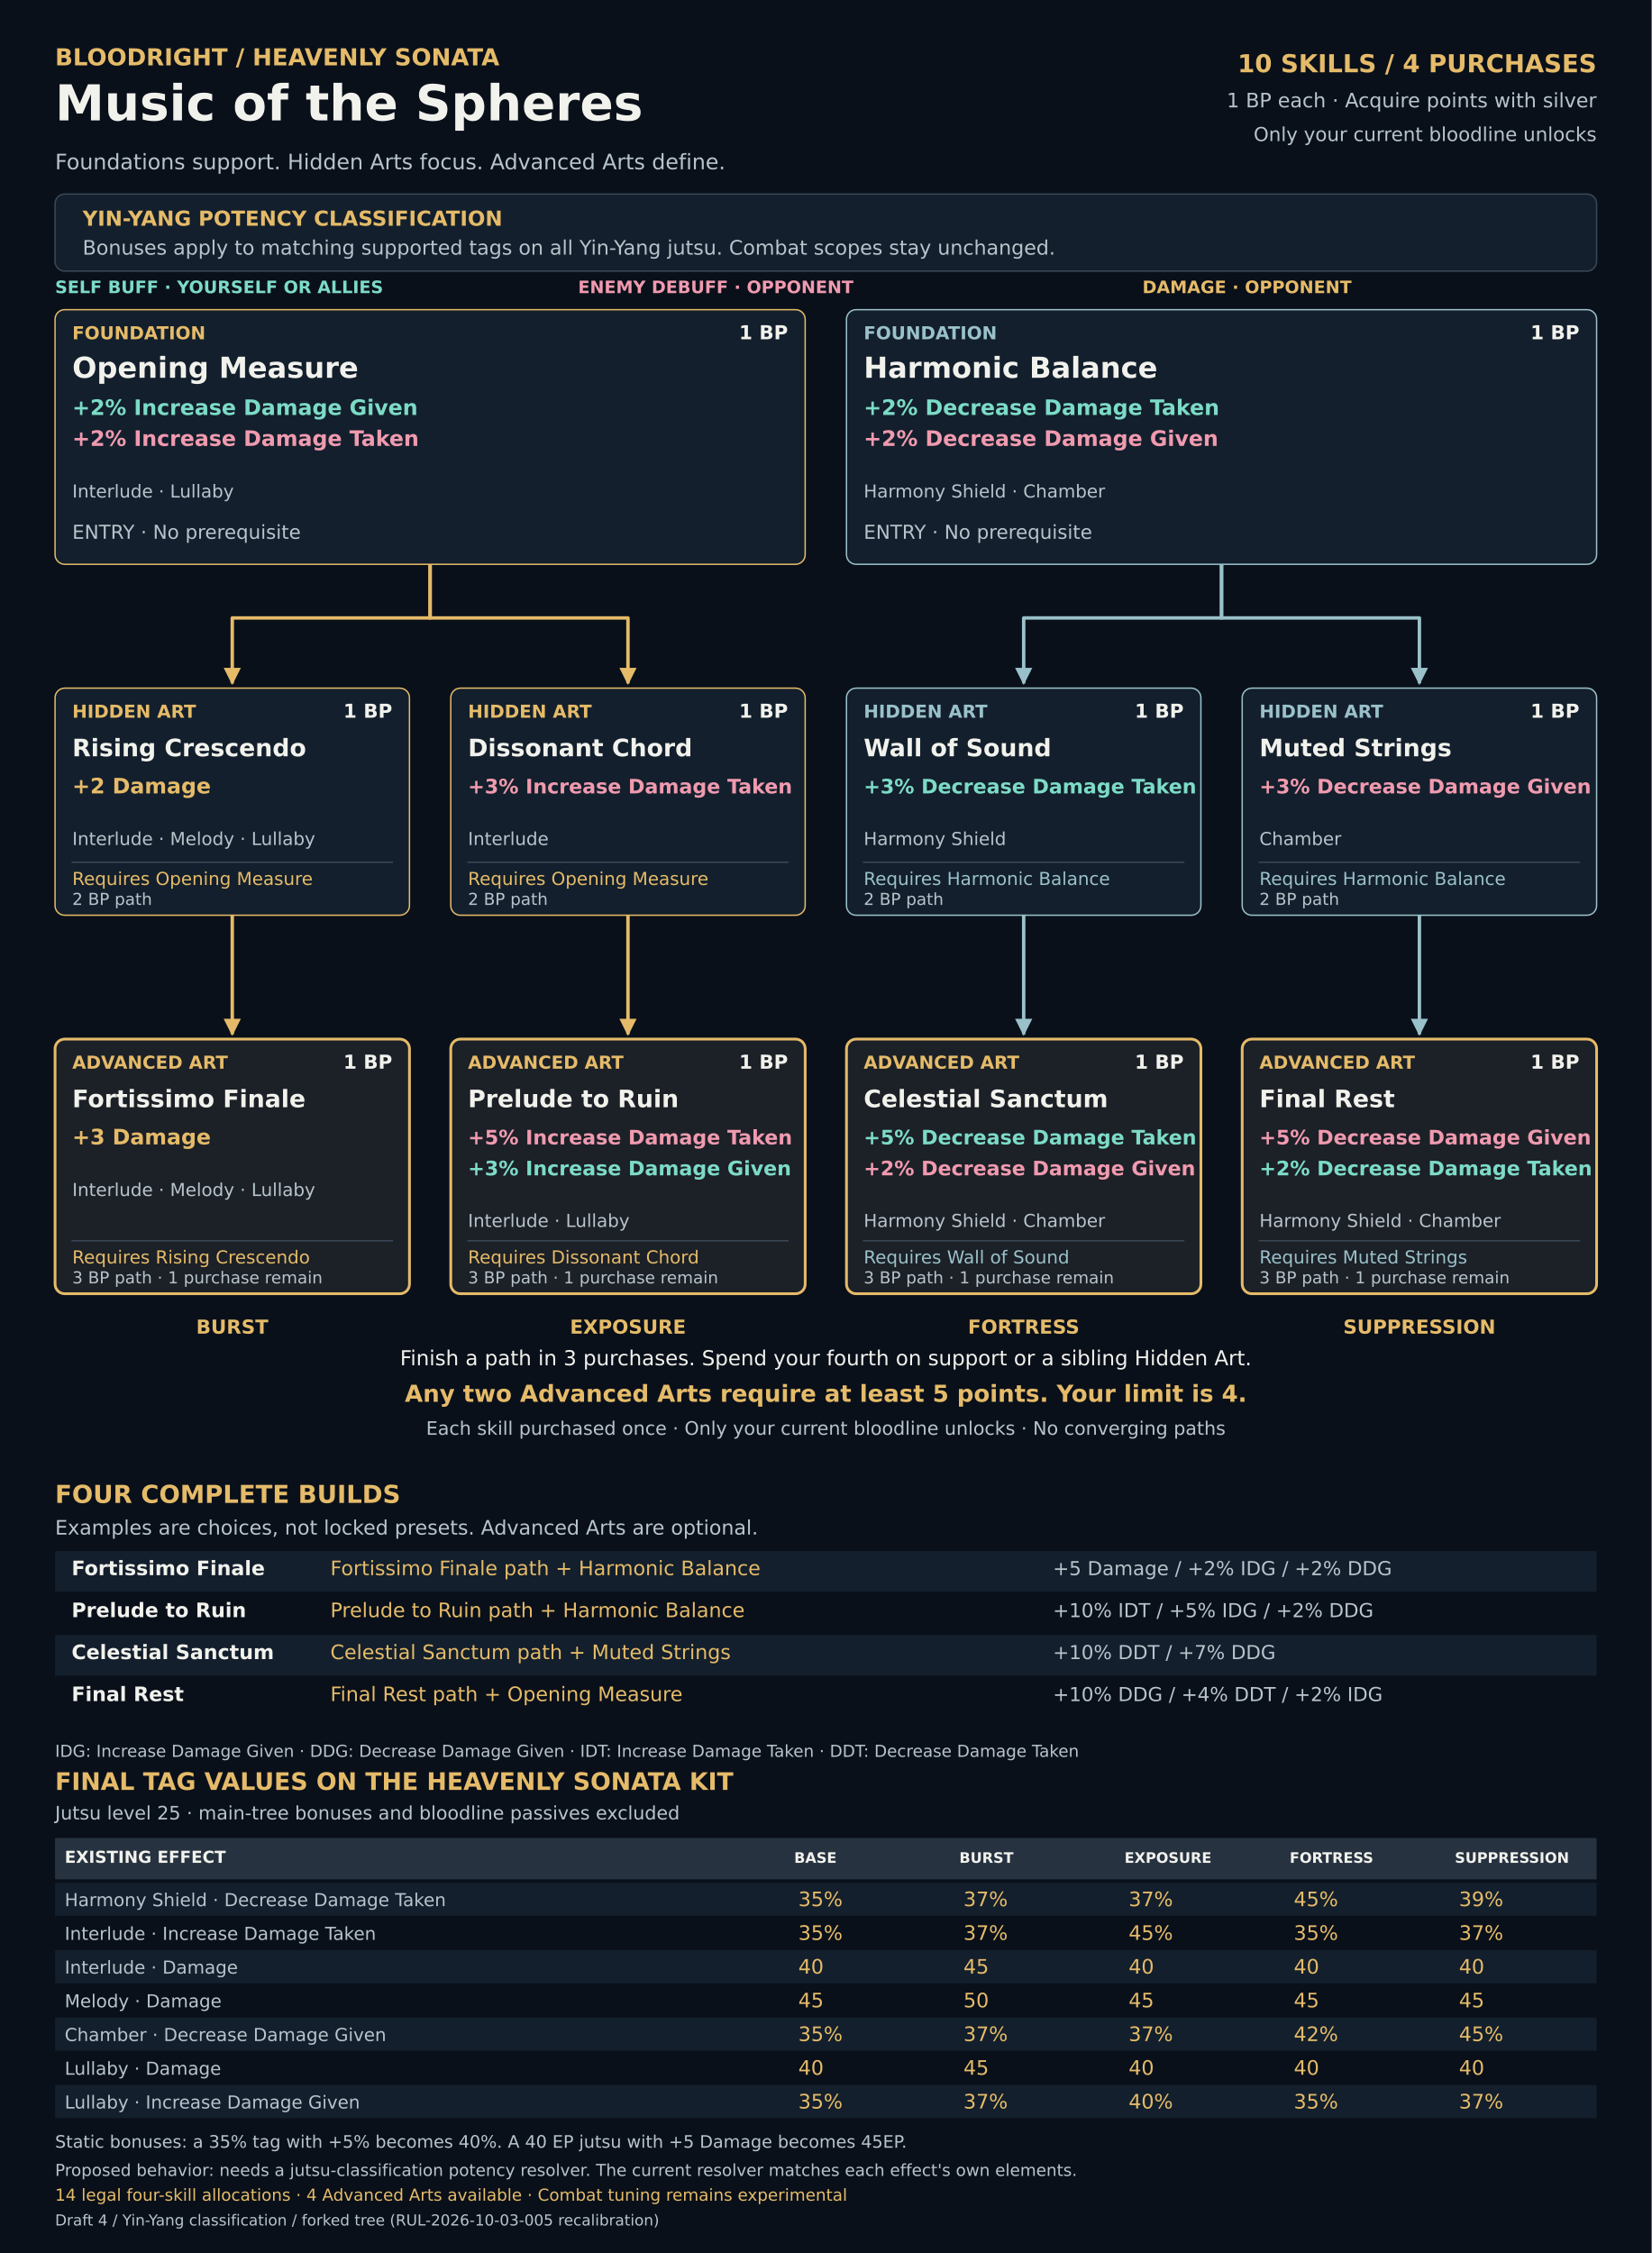
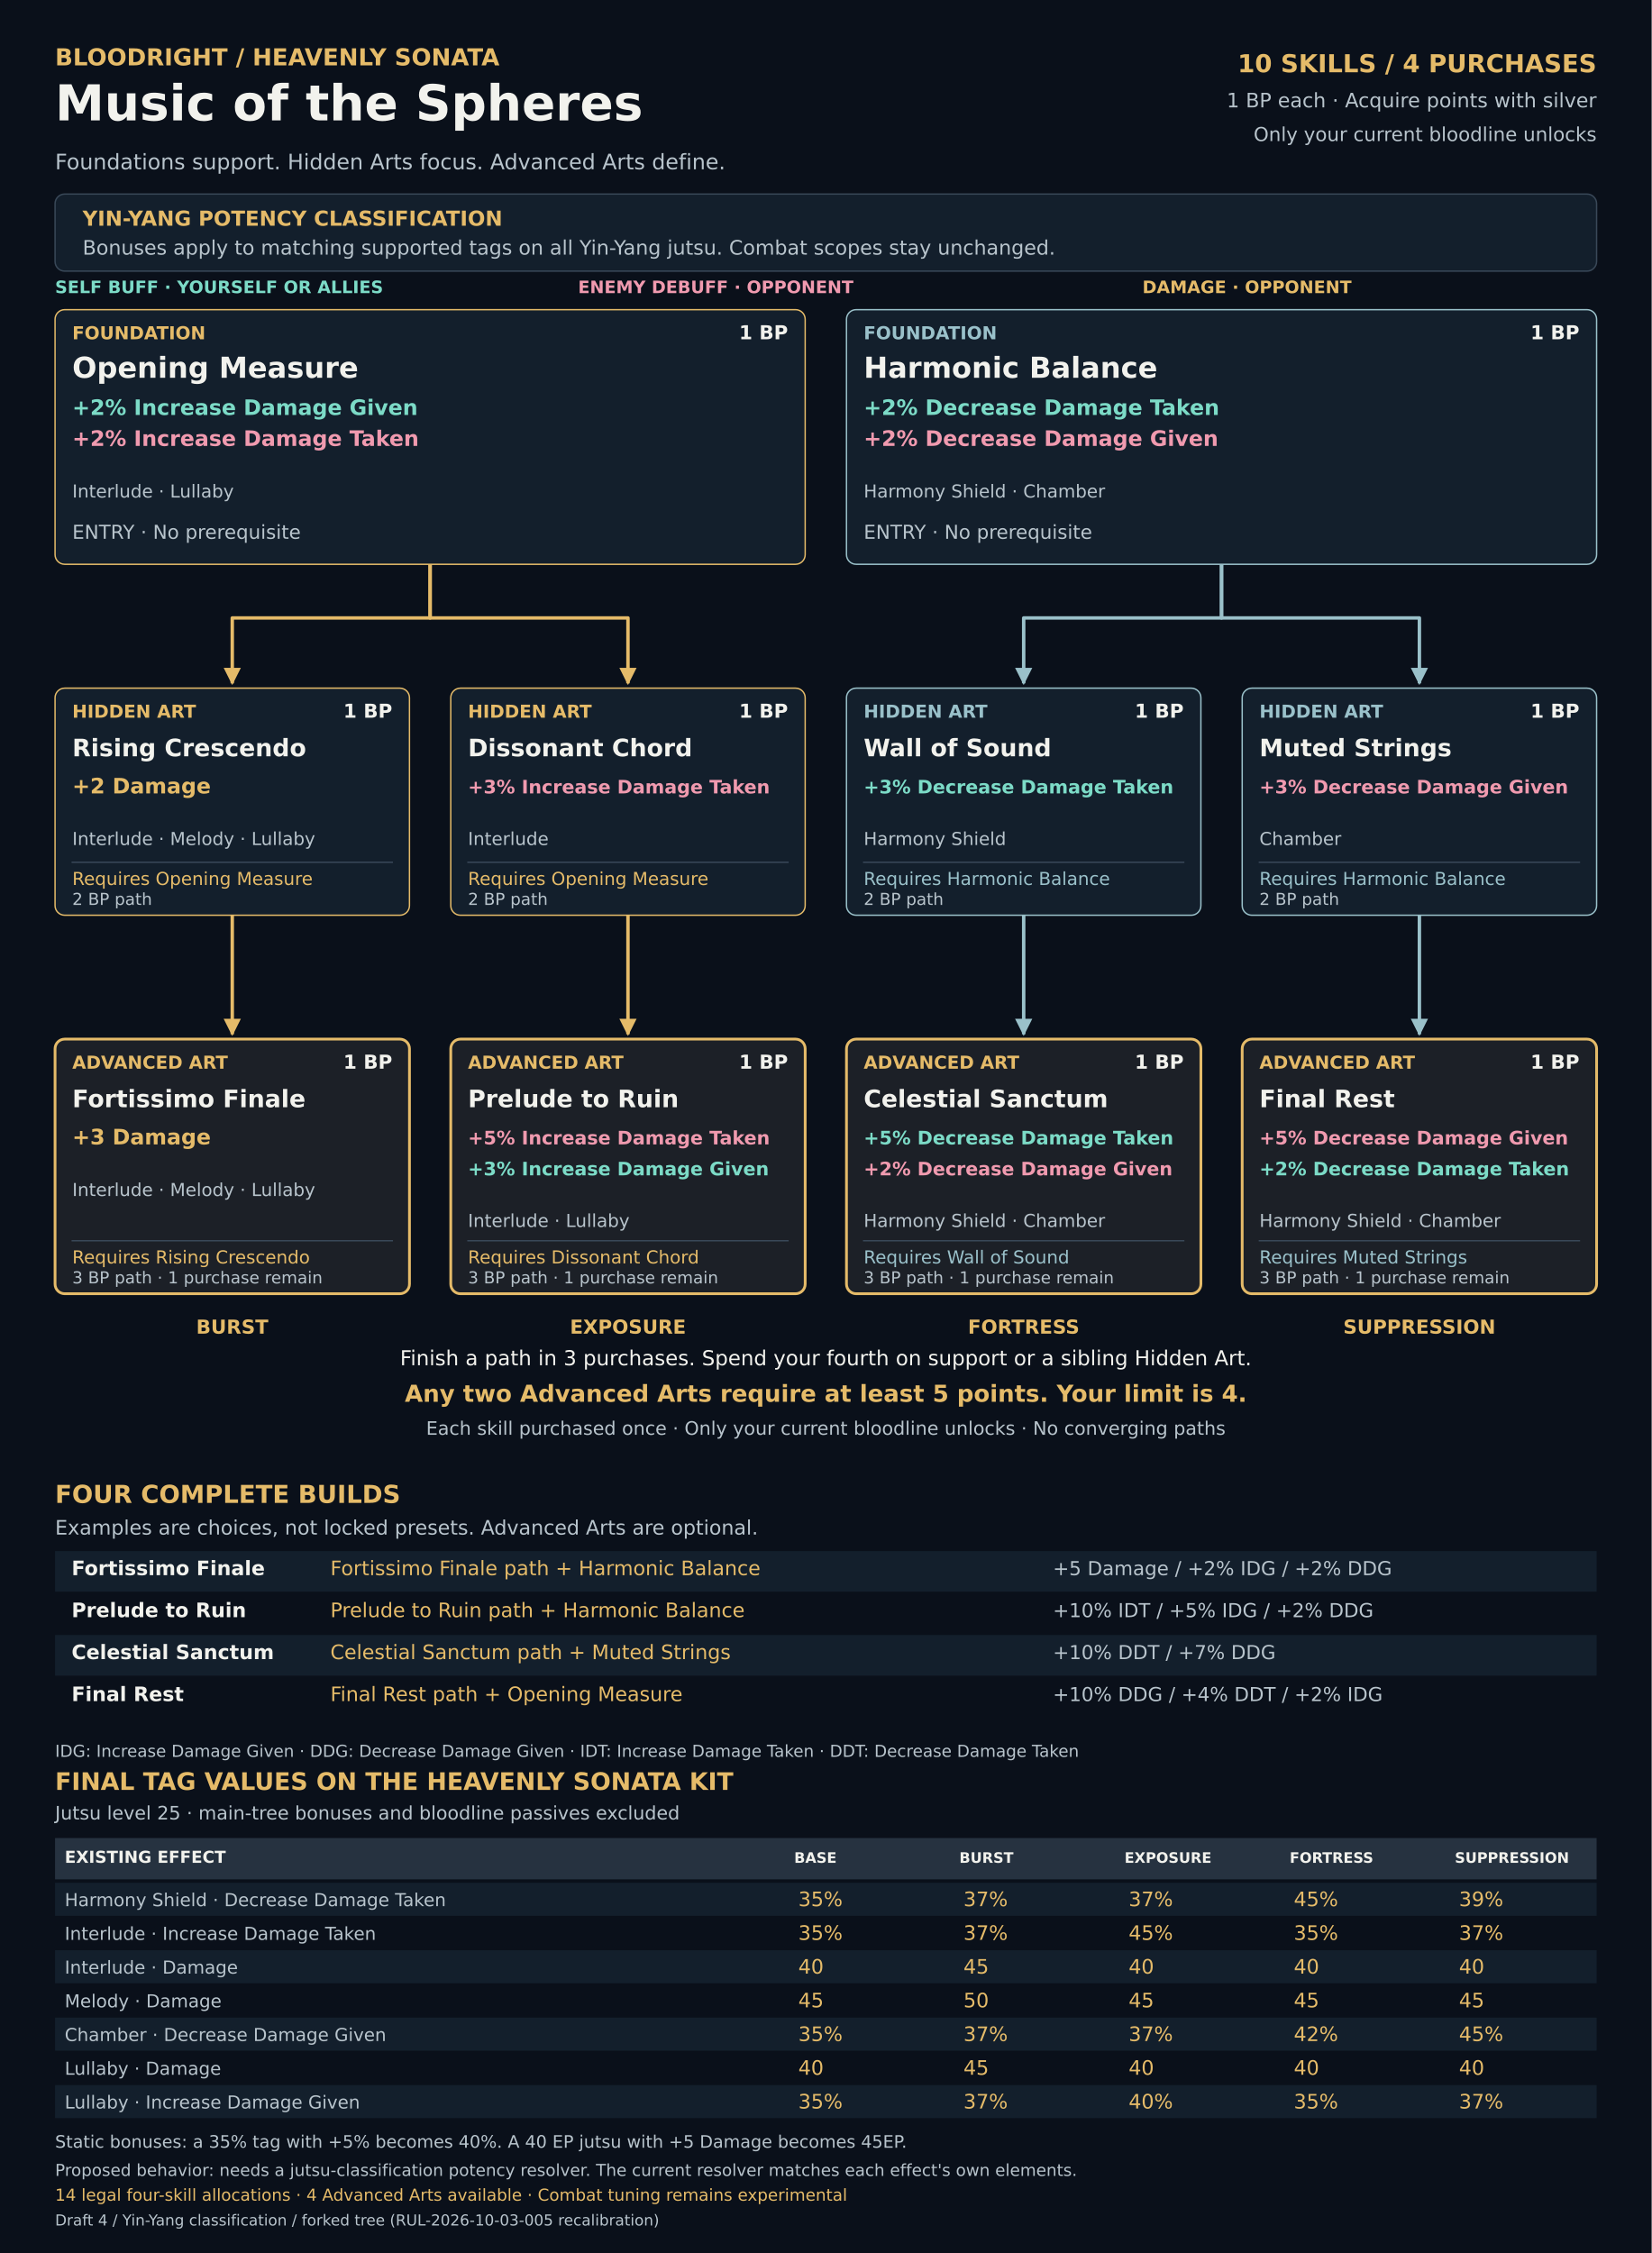
<svg xmlns="http://www.w3.org/2000/svg" width="2400" height="3274" viewBox="0 0 2400 3274" role="img" aria-labelledby="title desc">
  <defs>
    <marker id="arrow-0" viewBox="0 0 10 10" refX="9" refY="5" markerWidth="5" markerHeight="5" orient="auto">
      <path d="M0 0L10 5L0 10Z" fill="#e5bb69" />
    </marker>
    <marker id="arrow-1" viewBox="0 0 10 10" refX="9" refY="5" markerWidth="5" markerHeight="5" orient="auto">
      <path d="M0 0L10 5L0 10Z" fill="#9ac1ca" />
    </marker>
    <marker id="arrow-2" viewBox="0 0 10 10" refX="9" refY="5" markerWidth="5" markerHeight="5" orient="auto">
      <path d="M0 0L10 5L0 10Z" fill="#b8d98d" />
    </marker>
    <marker id="arrow-3" viewBox="0 0 10 10" refX="9" refY="5" markerWidth="5" markerHeight="5" orient="auto">
      <path d="M0 0L10 5L0 10Z" fill="#d9a6e0" />
    </marker>
  </defs>
  <g font-family="DejaVu Sans, sans-serif">
    <rect x="0" y="0" width="2400" height="3274" rx="0" fill="#0a101a" />
    <text x="80" y="95" font-size="34" font-weight="700" fill="#e5bb69" text-anchor="start">BLOODRIGHT / HEAVENLY SONATA</text>
    <text x="80" y="175" font-size="72" font-weight="700" fill="#f2f2ed" text-anchor="start">Music of the Spheres</text>
    <text x="80" y="246" font-size="31" font-weight="400" fill="#b8c4cc" text-anchor="start">Foundations support. Hidden Arts focus. Advanced Arts define.</text>
    <text x="2320" y="105" font-size="36" font-weight="700" fill="#e5bb69" text-anchor="end">10 SKILLS  /  4 PURCHASES</text>
    <text x="2320" y="156" font-size="29" font-weight="400" fill="#b8c4cc" text-anchor="end">1 BP each · Acquire points with silver</text>
    <text x="2320" y="205" font-size="28" font-weight="400" fill="#b8c4cc" text-anchor="end">Only your current bloodline unlocks</text>
    <rect x="80" y="282" width="2240" height="112" rx="14" fill="#131f2c" stroke="#394858" stroke-width="2" />
    <text x="120" y="328" font-size="30" font-weight="700" fill="#e5bb69" text-anchor="start">YIN-YANG POTENCY CLASSIFICATION</text>
    <text x="120" y="370" font-size="29" font-weight="400" fill="#b8c4cc" text-anchor="start">Bonuses apply to matching supported tags on all Yin-Yang jutsu. Combat scopes stay unchanged.</text>
    <text x="80" y="426" font-size="25" font-weight="700" fill="#7cdbc7" text-anchor="start">SELF BUFF · YOURSELF OR ALLIES</text>
    <text x="840" y="426" font-size="25" font-weight="700" fill="#f09aaf" text-anchor="start">ENEMY DEBUFF · OPPONENT</text>
    <text x="1660" y="426" font-size="25" font-weight="700" fill="#e5bb69" text-anchor="start">DAMAGE · OPPONENT</text>
    <path id="edge-02-03" data-from="02" data-to="03" d="M337.5 1330 V1503" fill="none" stroke="#e5bb69" stroke-width="5" stroke-linejoin="round" marker-end="url(#arrow-0)" />
    <path id="edge-04-05" data-from="04" data-to="05" d="M912.5 1330 V1503" fill="none" stroke="#e5bb69" stroke-width="5" stroke-linejoin="round" marker-end="url(#arrow-0)" />
    <path id="edge-01-02" data-from="01" data-to="02" d="M625 820 V898 H337.5 V993" fill="none" stroke="#e5bb69" stroke-width="5" stroke-linejoin="round" marker-end="url(#arrow-0)" />
    <path id="edge-01-04" data-from="01" data-to="04" d="M625 820 V898 H912.5 V993" fill="none" stroke="#e5bb69" stroke-width="5" stroke-linejoin="round" marker-end="url(#arrow-0)" />
    <path id="edge-07-08" data-from="07" data-to="08" d="M1487.5 1330 V1503" fill="none" stroke="#9ac1ca" stroke-width="5" stroke-linejoin="round" marker-end="url(#arrow-1)" />
    <path id="edge-09-10" data-from="09" data-to="10" d="M2062.5 1330 V1503" fill="none" stroke="#9ac1ca" stroke-width="5" stroke-linejoin="round" marker-end="url(#arrow-1)" />
    <path id="edge-06-07" data-from="06" data-to="07" d="M1775 820 V898 H1487.5 V993" fill="none" stroke="#9ac1ca" stroke-width="5" stroke-linejoin="round" marker-end="url(#arrow-1)" />
    <path id="edge-06-09" data-from="06" data-to="09" d="M1775 820 V898 H2062.5 V993" fill="none" stroke="#9ac1ca" stroke-width="5" stroke-linejoin="round" marker-end="url(#arrow-1)" />
    <g id="node-01" data-cost="1" data-prerequisites="" data-potency-classification="Yin-Yang">
      <rect x="80" y="450" width="1090" height="370" rx="14" fill="#131f2c" stroke="#e5bb69" stroke-width="2" />
      <text x="105.0" y="493" font-size="26" font-weight="700" fill="#e5bb69" text-anchor="start">FOUNDATION</text>
      <text x="1145.0" y="493" font-size="28" font-weight="700" fill="#f2f2ed" text-anchor="end">1 BP</text>
      <text x="105.0" y="549" font-size="42" font-weight="700" fill="#f2f2ed" text-anchor="start">Opening Measure</text>
      <text x="105.0" y="603" font-size="31" font-weight="700" fill="#7cdbc7" text-anchor="start">+2% Increase Damage Given</text>
      <text x="105.0" y="648" font-size="31" font-weight="700" fill="#f09aaf" text-anchor="start">+2% Increase Damage Taken</text>
      <text x="105.0" y="723" font-size="26" font-weight="400" fill="#b8c4cc" text-anchor="start">Interlude · Lullaby</text>
      <text x="105.0" y="783" font-size="28" font-weight="400" fill="#b8c4cc" text-anchor="start">ENTRY · No prerequisite</text>
    </g>
    <g id="node-06" data-cost="1" data-prerequisites="" data-potency-classification="Yin-Yang">
      <rect x="1230" y="450" width="1090" height="370" rx="14" fill="#131f2c" stroke="#9ac1ca" stroke-width="2" />
      <text x="1255.0" y="493" font-size="26" font-weight="700" fill="#9ac1ca" text-anchor="start">FOUNDATION</text>
      <text x="2295.0" y="493" font-size="28" font-weight="700" fill="#f2f2ed" text-anchor="end">1 BP</text>
      <text x="1255.0" y="549" font-size="42" font-weight="700" fill="#f2f2ed" text-anchor="start">Harmonic Balance</text>
      <text x="1255.0" y="603" font-size="31" font-weight="700" fill="#7cdbc7" text-anchor="start">+2% Decrease Damage Taken</text>
      <text x="1255.0" y="648" font-size="31" font-weight="700" fill="#f09aaf" text-anchor="start">+2% Decrease Damage Given</text>
      <text x="1255.0" y="723" font-size="26" font-weight="400" fill="#b8c4cc" text-anchor="start">Harmony Shield · Chamber</text>
      <text x="1255.0" y="783" font-size="28" font-weight="400" fill="#b8c4cc" text-anchor="start">ENTRY · No prerequisite</text>
    </g>
    <g id="node-02" data-cost="1" data-prerequisites="01" data-potency-classification="Yin-Yang">
      <rect x="80" y="1000" width="515" height="330" rx="14" fill="#131f2c" stroke="#e5bb69" stroke-width="2" />
      <text x="105.0" y="1043" font-size="26" font-weight="700" fill="#e5bb69" text-anchor="start">HIDDEN ART</text>
      <text x="570.0" y="1043" font-size="28" font-weight="700" fill="#f2f2ed" text-anchor="end">1 BP</text>
      <text x="105.0" y="1099" font-size="35" font-weight="700" fill="#f2f2ed" text-anchor="start">Rising Crescendo</text>
      <text x="105.0" y="1153" font-size="31" font-weight="700" fill="#e5bb69" text-anchor="start">+2 Damage</text>
      <text x="105.0" y="1228" font-size="26" font-weight="400" fill="#b8c4cc" text-anchor="start">Interlude · Melody · Lullaby</text>
      <path d="M104 1253 L571 1253" fill="none" stroke="#394858" stroke-width="2" />
      <text x="105.0" y="1286" font-size="26" font-weight="400" fill="#e5bb69" text-anchor="start">Requires Opening Measure</text>
      <text x="105.0" y="1315" font-size="24" font-weight="400" fill="#b8c4cc" text-anchor="start">2 BP path</text>
    </g>
    <g id="node-04" data-cost="1" data-prerequisites="01" data-potency-classification="Yin-Yang">
      <rect x="655" y="1000" width="515" height="330" rx="14" fill="#131f2c" stroke="#e5bb69" stroke-width="2" />
      <text x="680.0" y="1043" font-size="26" font-weight="700" fill="#e5bb69" text-anchor="start">HIDDEN ART</text>
      <text x="1145.0" y="1043" font-size="28" font-weight="700" fill="#f2f2ed" text-anchor="end">1 BP</text>
      <text x="680.0" y="1099" font-size="35" font-weight="700" fill="#f2f2ed" text-anchor="start">Dissonant Chord</text>
-       <text x="680.0" y="1153" font-size="29" font-weight="700" fill="#f09aaf" text-anchor="start">+3% Increase Damage Taken</text>
+       <text x="680.0" y="1153" font-size="27" font-weight="700" fill="#f09aaf" text-anchor="start">+3% Increase Damage Taken</text>
      <text x="680.0" y="1228" font-size="26" font-weight="400" fill="#b8c4cc" text-anchor="start">Interlude</text>
      <path d="M679 1253 L1146 1253" fill="none" stroke="#394858" stroke-width="2" />
      <text x="680.0" y="1286" font-size="26" font-weight="400" fill="#e5bb69" text-anchor="start">Requires Opening Measure</text>
      <text x="680.0" y="1315" font-size="24" font-weight="400" fill="#b8c4cc" text-anchor="start">2 BP path</text>
    </g>
    <g id="node-07" data-cost="1" data-prerequisites="06" data-potency-classification="Yin-Yang">
      <rect x="1230" y="1000" width="515" height="330" rx="14" fill="#131f2c" stroke="#9ac1ca" stroke-width="2" />
      <text x="1255.0" y="1043" font-size="26" font-weight="700" fill="#9ac1ca" text-anchor="start">HIDDEN ART</text>
      <text x="1720.0" y="1043" font-size="28" font-weight="700" fill="#f2f2ed" text-anchor="end">1 BP</text>
      <text x="1255.0" y="1099" font-size="35" font-weight="700" fill="#f2f2ed" text-anchor="start">Wall of Sound</text>
-       <text x="1255.0" y="1153" font-size="29" font-weight="700" fill="#7cdbc7" text-anchor="start">+3% Decrease Damage Taken</text>
+       <text x="1255.0" y="1153" font-size="27" font-weight="700" fill="#7cdbc7" text-anchor="start">+3% Decrease Damage Taken</text>
      <text x="1255.0" y="1228" font-size="26" font-weight="400" fill="#b8c4cc" text-anchor="start">Harmony Shield</text>
      <path d="M1254 1253 L1721 1253" fill="none" stroke="#394858" stroke-width="2" />
      <text x="1255.0" y="1286" font-size="26" font-weight="400" fill="#9ac1ca" text-anchor="start">Requires Harmonic Balance</text>
      <text x="1255.0" y="1315" font-size="24" font-weight="400" fill="#b8c4cc" text-anchor="start">2 BP path</text>
    </g>
    <g id="node-09" data-cost="1" data-prerequisites="06" data-potency-classification="Yin-Yang">
      <rect x="1805" y="1000" width="515" height="330" rx="14" fill="#131f2c" stroke="#9ac1ca" stroke-width="2" />
      <text x="1830.0" y="1043" font-size="26" font-weight="700" fill="#9ac1ca" text-anchor="start">HIDDEN ART</text>
      <text x="2295.0" y="1043" font-size="28" font-weight="700" fill="#f2f2ed" text-anchor="end">1 BP</text>
      <text x="1830.0" y="1099" font-size="35" font-weight="700" fill="#f2f2ed" text-anchor="start">Muted Strings</text>
-       <text x="1830.0" y="1153" font-size="29" font-weight="700" fill="#f09aaf" text-anchor="start">+3% Decrease Damage Given</text>
+       <text x="1830.0" y="1153" font-size="27" font-weight="700" fill="#f09aaf" text-anchor="start">+3% Decrease Damage Given</text>
      <text x="1830.0" y="1228" font-size="26" font-weight="400" fill="#b8c4cc" text-anchor="start">Chamber</text>
      <path d="M1829 1253 L2296 1253" fill="none" stroke="#394858" stroke-width="2" />
      <text x="1830.0" y="1286" font-size="26" font-weight="400" fill="#9ac1ca" text-anchor="start">Requires Harmonic Balance</text>
      <text x="1830.0" y="1315" font-size="24" font-weight="400" fill="#b8c4cc" text-anchor="start">2 BP path</text>
    </g>
    <g id="node-03" data-cost="1" data-prerequisites="02" data-potency-classification="Yin-Yang">
      <rect x="80" y="1510" width="515" height="370" rx="14" fill="#1c2027" stroke="#e5bb69" stroke-width="4" />
      <text x="105.0" y="1553" font-size="26" font-weight="700" fill="#e5bb69" text-anchor="start">ADVANCED ART</text>
      <text x="570.0" y="1553" font-size="28" font-weight="700" fill="#f2f2ed" text-anchor="end">1 BP</text>
      <text x="105.0" y="1609" font-size="35" font-weight="700" fill="#f2f2ed" text-anchor="start">Fortissimo Finale</text>
      <text x="105.0" y="1663" font-size="31" font-weight="700" fill="#e5bb69" text-anchor="start">+3 Damage</text>
      <text x="105.0" y="1738" font-size="26" font-weight="400" fill="#b8c4cc" text-anchor="start">Interlude · Melody · Lullaby</text>
      <path d="M104 1803 L571 1803" fill="none" stroke="#394858" stroke-width="2" />
      <text x="105.0" y="1836" font-size="26" font-weight="400" fill="#e5bb69" text-anchor="start">Requires Rising Crescendo</text>
      <text x="105.0" y="1865" font-size="24" font-weight="400" fill="#b8c4cc" text-anchor="start">3 BP path · 1 purchase remain</text>
    </g>
    <g id="node-05" data-cost="1" data-prerequisites="04" data-potency-classification="Yin-Yang">
      <rect x="655" y="1510" width="515" height="370" rx="14" fill="#1c2027" stroke="#e5bb69" stroke-width="4" />
      <text x="680.0" y="1553" font-size="26" font-weight="700" fill="#e5bb69" text-anchor="start">ADVANCED ART</text>
      <text x="1145.0" y="1553" font-size="28" font-weight="700" fill="#f2f2ed" text-anchor="end">1 BP</text>
      <text x="680.0" y="1609" font-size="35" font-weight="700" fill="#f2f2ed" text-anchor="start">Prelude to Ruin</text>
-       <text x="680.0" y="1663" font-size="29" font-weight="700" fill="#f09aaf" text-anchor="start">+5% Increase Damage Taken</text>
-       <text x="680.0" y="1708" font-size="29" font-weight="700" fill="#7cdbc7" text-anchor="start">+3% Increase Damage Given</text>
+       <text x="680.0" y="1663" font-size="27" font-weight="700" fill="#f09aaf" text-anchor="start">+5% Increase Damage Taken</text>
+       <text x="680.0" y="1708" font-size="27" font-weight="700" fill="#7cdbc7" text-anchor="start">+3% Increase Damage Given</text>
      <text x="680.0" y="1783" font-size="26" font-weight="400" fill="#b8c4cc" text-anchor="start">Interlude · Lullaby</text>
      <path d="M679 1803 L1146 1803" fill="none" stroke="#394858" stroke-width="2" />
      <text x="680.0" y="1836" font-size="26" font-weight="400" fill="#e5bb69" text-anchor="start">Requires Dissonant Chord</text>
      <text x="680.0" y="1865" font-size="24" font-weight="400" fill="#b8c4cc" text-anchor="start">3 BP path · 1 purchase remain</text>
    </g>
    <g id="node-08" data-cost="1" data-prerequisites="07" data-potency-classification="Yin-Yang">
      <rect x="1230" y="1510" width="515" height="370" rx="14" fill="#1c2027" stroke="#e5bb69" stroke-width="4" />
      <text x="1255.0" y="1553" font-size="26" font-weight="700" fill="#e5bb69" text-anchor="start">ADVANCED ART</text>
      <text x="1720.0" y="1553" font-size="28" font-weight="700" fill="#f2f2ed" text-anchor="end">1 BP</text>
      <text x="1255.0" y="1609" font-size="35" font-weight="700" fill="#f2f2ed" text-anchor="start">Celestial Sanctum</text>
-       <text x="1255.0" y="1663" font-size="29" font-weight="700" fill="#7cdbc7" text-anchor="start">+5% Decrease Damage Taken</text>
-       <text x="1255.0" y="1708" font-size="29" font-weight="700" fill="#f09aaf" text-anchor="start">+2% Decrease Damage Given</text>
+       <text x="1255.0" y="1663" font-size="27" font-weight="700" fill="#7cdbc7" text-anchor="start">+5% Decrease Damage Taken</text>
+       <text x="1255.0" y="1708" font-size="27" font-weight="700" fill="#f09aaf" text-anchor="start">+2% Decrease Damage Given</text>
      <text x="1255.0" y="1783" font-size="26" font-weight="400" fill="#b8c4cc" text-anchor="start">Harmony Shield · Chamber</text>
      <path d="M1254 1803 L1721 1803" fill="none" stroke="#394858" stroke-width="2" />
      <text x="1255.0" y="1836" font-size="26" font-weight="400" fill="#9ac1ca" text-anchor="start">Requires Wall of Sound</text>
      <text x="1255.0" y="1865" font-size="24" font-weight="400" fill="#b8c4cc" text-anchor="start">3 BP path · 1 purchase remain</text>
    </g>
    <g id="node-10" data-cost="1" data-prerequisites="09" data-potency-classification="Yin-Yang">
      <rect x="1805" y="1510" width="515" height="370" rx="14" fill="#1c2027" stroke="#e5bb69" stroke-width="4" />
      <text x="1830.0" y="1553" font-size="26" font-weight="700" fill="#e5bb69" text-anchor="start">ADVANCED ART</text>
      <text x="2295.0" y="1553" font-size="28" font-weight="700" fill="#f2f2ed" text-anchor="end">1 BP</text>
      <text x="1830.0" y="1609" font-size="35" font-weight="700" fill="#f2f2ed" text-anchor="start">Final Rest</text>
-       <text x="1830.0" y="1663" font-size="29" font-weight="700" fill="#f09aaf" text-anchor="start">+5% Decrease Damage Given</text>
-       <text x="1830.0" y="1708" font-size="29" font-weight="700" fill="#7cdbc7" text-anchor="start">+2% Decrease Damage Taken</text>
+       <text x="1830.0" y="1663" font-size="27" font-weight="700" fill="#f09aaf" text-anchor="start">+5% Decrease Damage Given</text>
+       <text x="1830.0" y="1708" font-size="27" font-weight="700" fill="#7cdbc7" text-anchor="start">+2% Decrease Damage Taken</text>
      <text x="1830.0" y="1783" font-size="26" font-weight="400" fill="#b8c4cc" text-anchor="start">Harmony Shield · Chamber</text>
      <path d="M1829 1803 L2296 1803" fill="none" stroke="#394858" stroke-width="2" />
      <text x="1830.0" y="1836" font-size="26" font-weight="400" fill="#9ac1ca" text-anchor="start">Requires Muted Strings</text>
      <text x="1830.0" y="1865" font-size="24" font-weight="400" fill="#b8c4cc" text-anchor="start">3 BP path · 1 purchase remain</text>
    </g>
    <text x="337.5" y="1938" font-size="28" font-weight="700" fill="#e5bb69" text-anchor="middle">BURST</text>
    <text x="912.5" y="1938" font-size="28" font-weight="700" fill="#e5bb69" text-anchor="middle">EXPOSURE</text>
    <text x="1487.5" y="1938" font-size="28" font-weight="700" fill="#e5bb69" text-anchor="middle">FORTRESS</text>
    <text x="2062.5" y="1938" font-size="28" font-weight="700" fill="#e5bb69" text-anchor="middle">SUPPRESSION</text>
    <text x="1200.0" y="1984" font-size="30" font-weight="400" fill="#f2f2ed" text-anchor="middle">Finish a path in 3 purchases. Spend your fourth on support or a sibling Hidden Art.</text>
    <text x="1200.0" y="2037" font-size="34" font-weight="700" fill="#e5bb69" text-anchor="middle">Any two Advanced Arts require at least 5 points. Your limit is 4.</text>
    <text x="1200.0" y="2085" font-size="27" font-weight="400" fill="#b8c4cc" text-anchor="middle">Each skill purchased once · Only your current bloodline unlocks · No converging paths</text>
    <text x="80" y="2184" font-size="36" font-weight="700" fill="#e5bb69" text-anchor="start">FOUR COMPLETE BUILDS</text>
    <text x="80" y="2230" font-size="29" font-weight="400" fill="#b8c4cc" text-anchor="start">Examples are choices, not locked presets. Advanced Arts are optional.</text>
    <rect x="80" y="2254" width="2240" height="59" rx="0" fill="#131f2c" />
    <text x="104" y="2289" font-size="29" font-weight="700" fill="#f2f2ed" text-anchor="start">Fortissimo Finale</text>
    <text x="480" y="2289" font-size="29" font-weight="400" fill="#e5bb69" text-anchor="start">Fortissimo Finale path + Harmonic Balance</text>
    <text x="1530" y="2289" font-size="28" font-weight="400" fill="#b8c4cc" text-anchor="start">+5 Damage / +2% IDG / +2% DDG</text>
    <rect x="80" y="2315" width="2240" height="59" rx="0" fill="#0a101a" />
    <text x="104" y="2350" font-size="29" font-weight="700" fill="#f2f2ed" text-anchor="start">Prelude to Ruin</text>
    <text x="480" y="2350" font-size="29" font-weight="400" fill="#e5bb69" text-anchor="start">Prelude to Ruin path + Harmonic Balance</text>
    <text x="1530" y="2350" font-size="28" font-weight="400" fill="#b8c4cc" text-anchor="start">+10% IDT / +5% IDG / +2% DDG</text>
    <rect x="80" y="2376" width="2240" height="59" rx="0" fill="#131f2c" />
    <text x="104" y="2411" font-size="29" font-weight="700" fill="#f2f2ed" text-anchor="start">Celestial Sanctum</text>
    <text x="480" y="2411" font-size="29" font-weight="400" fill="#e5bb69" text-anchor="start">Celestial Sanctum path + Muted Strings</text>
    <text x="1530" y="2411" font-size="28" font-weight="400" fill="#b8c4cc" text-anchor="start">+10% DDT / +7% DDG</text>
    <rect x="80" y="2437" width="2240" height="59" rx="0" fill="#0a101a" />
    <text x="104" y="2472" font-size="29" font-weight="700" fill="#f2f2ed" text-anchor="start">Final Rest</text>
    <text x="480" y="2472" font-size="29" font-weight="400" fill="#e5bb69" text-anchor="start">Final Rest path + Opening Measure</text>
    <text x="1530" y="2472" font-size="28" font-weight="400" fill="#b8c4cc" text-anchor="start">+10% DDG / +4% DDT / +2% IDG</text>
    <text x="80" y="2553" font-size="24" font-weight="400" fill="#b8c4cc" text-anchor="start">IDG: Increase Damage Given · DDG: Decrease Damage Given · IDT: Increase Damage Taken · DDT: Decrease Damage Taken</text>
    <text x="80" y="2601" font-size="35" font-weight="700" fill="#e5bb69" text-anchor="start">FINAL TAG VALUES ON THE HEAVENLY SONATA KIT</text>
    <text x="80" y="2644" font-size="27" font-weight="400" fill="#b8c4cc" text-anchor="start">Jutsu level 25 · main-tree bonuses and bloodline passives excluded</text>
    <rect x="80" y="2671" width="2240" height="60" rx="0" fill="#263240" />
    <text x="94" y="2707" font-size="24" font-weight="700" fill="#f2f2ed" text-anchor="start">EXISTING EFFECT</text>
    <text x="1154.0" y="2707" font-size="21" font-weight="700" fill="#f2f2ed" text-anchor="start">BASE</text>
    <text x="1394.0" y="2707" font-size="21" font-weight="700" fill="#f2f2ed" text-anchor="start">BURST</text>
    <text x="1634.0" y="2707" font-size="21" font-weight="700" fill="#f2f2ed" text-anchor="start">EXPOSURE</text>
    <text x="1874.0" y="2707" font-size="21" font-weight="700" fill="#f2f2ed" text-anchor="start">FORTRESS</text>
    <text x="2114.0" y="2707" font-size="21" font-weight="700" fill="#f2f2ed" text-anchor="start">SUPPRESSION</text>
    <rect x="80" y="2736" width="2240" height="48" rx="0" fill="#131f2c" />
    <text x="94" y="2770" font-size="26" font-weight="400" fill="#b8c4cc" text-anchor="start">Harmony Shield · Decrease Damage Taken</text>
    <text x="1160.0" y="2770" font-size="29" font-weight="400" fill="#e5bb69" text-anchor="start">35%</text>
    <text x="1400.0" y="2770" font-size="29" font-weight="400" fill="#e5bb69" text-anchor="start">37%</text>
    <text x="1640.0" y="2770" font-size="29" font-weight="400" fill="#e5bb69" text-anchor="start">37%</text>
    <text x="1880.0" y="2770" font-size="29" font-weight="400" fill="#e5bb69" text-anchor="start">45%</text>
    <text x="2120.0" y="2770" font-size="29" font-weight="400" fill="#e5bb69" text-anchor="start">39%</text>
    <text x="94" y="2819" font-size="26" font-weight="400" fill="#b8c4cc" text-anchor="start">Interlude · Increase Damage Taken</text>
    <text x="1160.0" y="2819" font-size="29" font-weight="400" fill="#e5bb69" text-anchor="start">35%</text>
    <text x="1400.0" y="2819" font-size="29" font-weight="400" fill="#e5bb69" text-anchor="start">37%</text>
    <text x="1640.0" y="2819" font-size="29" font-weight="400" fill="#e5bb69" text-anchor="start">45%</text>
    <text x="1880.0" y="2819" font-size="29" font-weight="400" fill="#e5bb69" text-anchor="start">35%</text>
    <text x="2120.0" y="2819" font-size="29" font-weight="400" fill="#e5bb69" text-anchor="start">37%</text>
    <rect x="80" y="2834" width="2240" height="48" rx="0" fill="#131f2c" />
    <text x="94" y="2868" font-size="26" font-weight="400" fill="#b8c4cc" text-anchor="start">Interlude · Damage</text>
    <text x="1160.0" y="2868" font-size="29" font-weight="400" fill="#e5bb69" text-anchor="start">40</text>
    <text x="1400.0" y="2868" font-size="29" font-weight="400" fill="#e5bb69" text-anchor="start">45</text>
    <text x="1640.0" y="2868" font-size="29" font-weight="400" fill="#e5bb69" text-anchor="start">40</text>
    <text x="1880.0" y="2868" font-size="29" font-weight="400" fill="#e5bb69" text-anchor="start">40</text>
    <text x="2120.0" y="2868" font-size="29" font-weight="400" fill="#e5bb69" text-anchor="start">40</text>
    <text x="94" y="2917" font-size="26" font-weight="400" fill="#b8c4cc" text-anchor="start">Melody · Damage</text>
    <text x="1160.0" y="2917" font-size="29" font-weight="400" fill="#e5bb69" text-anchor="start">45</text>
    <text x="1400.0" y="2917" font-size="29" font-weight="400" fill="#e5bb69" text-anchor="start">50</text>
    <text x="1640.0" y="2917" font-size="29" font-weight="400" fill="#e5bb69" text-anchor="start">45</text>
    <text x="1880.0" y="2917" font-size="29" font-weight="400" fill="#e5bb69" text-anchor="start">45</text>
    <text x="2120.0" y="2917" font-size="29" font-weight="400" fill="#e5bb69" text-anchor="start">45</text>
    <rect x="80" y="2932" width="2240" height="48" rx="0" fill="#131f2c" />
    <text x="94" y="2966" font-size="26" font-weight="400" fill="#b8c4cc" text-anchor="start">Chamber · Decrease Damage Given</text>
    <text x="1160.0" y="2966" font-size="29" font-weight="400" fill="#e5bb69" text-anchor="start">35%</text>
    <text x="1400.0" y="2966" font-size="29" font-weight="400" fill="#e5bb69" text-anchor="start">37%</text>
    <text x="1640.0" y="2966" font-size="29" font-weight="400" fill="#e5bb69" text-anchor="start">37%</text>
    <text x="1880.0" y="2966" font-size="29" font-weight="400" fill="#e5bb69" text-anchor="start">42%</text>
    <text x="2120.0" y="2966" font-size="29" font-weight="400" fill="#e5bb69" text-anchor="start">45%</text>
    <text x="94" y="3015" font-size="26" font-weight="400" fill="#b8c4cc" text-anchor="start">Lullaby · Damage</text>
    <text x="1160.0" y="3015" font-size="29" font-weight="400" fill="#e5bb69" text-anchor="start">40</text>
    <text x="1400.0" y="3015" font-size="29" font-weight="400" fill="#e5bb69" text-anchor="start">45</text>
    <text x="1640.0" y="3015" font-size="29" font-weight="400" fill="#e5bb69" text-anchor="start">40</text>
    <text x="1880.0" y="3015" font-size="29" font-weight="400" fill="#e5bb69" text-anchor="start">40</text>
    <text x="2120.0" y="3015" font-size="29" font-weight="400" fill="#e5bb69" text-anchor="start">40</text>
    <rect x="80" y="3030" width="2240" height="48" rx="0" fill="#131f2c" />
    <text x="94" y="3064" font-size="26" font-weight="400" fill="#b8c4cc" text-anchor="start">Lullaby · Increase Damage Given</text>
    <text x="1160.0" y="3064" font-size="29" font-weight="400" fill="#e5bb69" text-anchor="start">35%</text>
    <text x="1400.0" y="3064" font-size="29" font-weight="400" fill="#e5bb69" text-anchor="start">37%</text>
    <text x="1640.0" y="3064" font-size="29" font-weight="400" fill="#e5bb69" text-anchor="start">40%</text>
    <text x="1880.0" y="3064" font-size="29" font-weight="400" fill="#e5bb69" text-anchor="start">35%</text>
    <text x="2120.0" y="3064" font-size="29" font-weight="400" fill="#e5bb69" text-anchor="start">37%</text>
    <text x="80" y="3121" font-size="25" font-weight="400" fill="#b8c4cc" text-anchor="start">Static bonuses: a 35% tag with +5% becomes 40%. A 40 EP jutsu with +5 Damage becomes 45EP.</text>
    <text x="80" y="3162" font-size="24" font-weight="400" fill="#b8c4cc" text-anchor="start">Proposed behavior: needs a jutsu-classification potency resolver. The current resolver matches each effect's own elements.</text>
    <text x="80" y="3198" font-size="24" font-weight="400" fill="#e5bb69" text-anchor="start">14 legal four-skill allocations · 4 Advanced Arts available · Combat tuning remains experimental</text>
    <text x="80" y="3234" font-size="22" font-weight="400" fill="#b8c4cc" text-anchor="start">Draft 4 / Yin-Yang classification / forked tree (RUL-2026-10-03-005 recalibration)</text>
  </g>
</svg>
